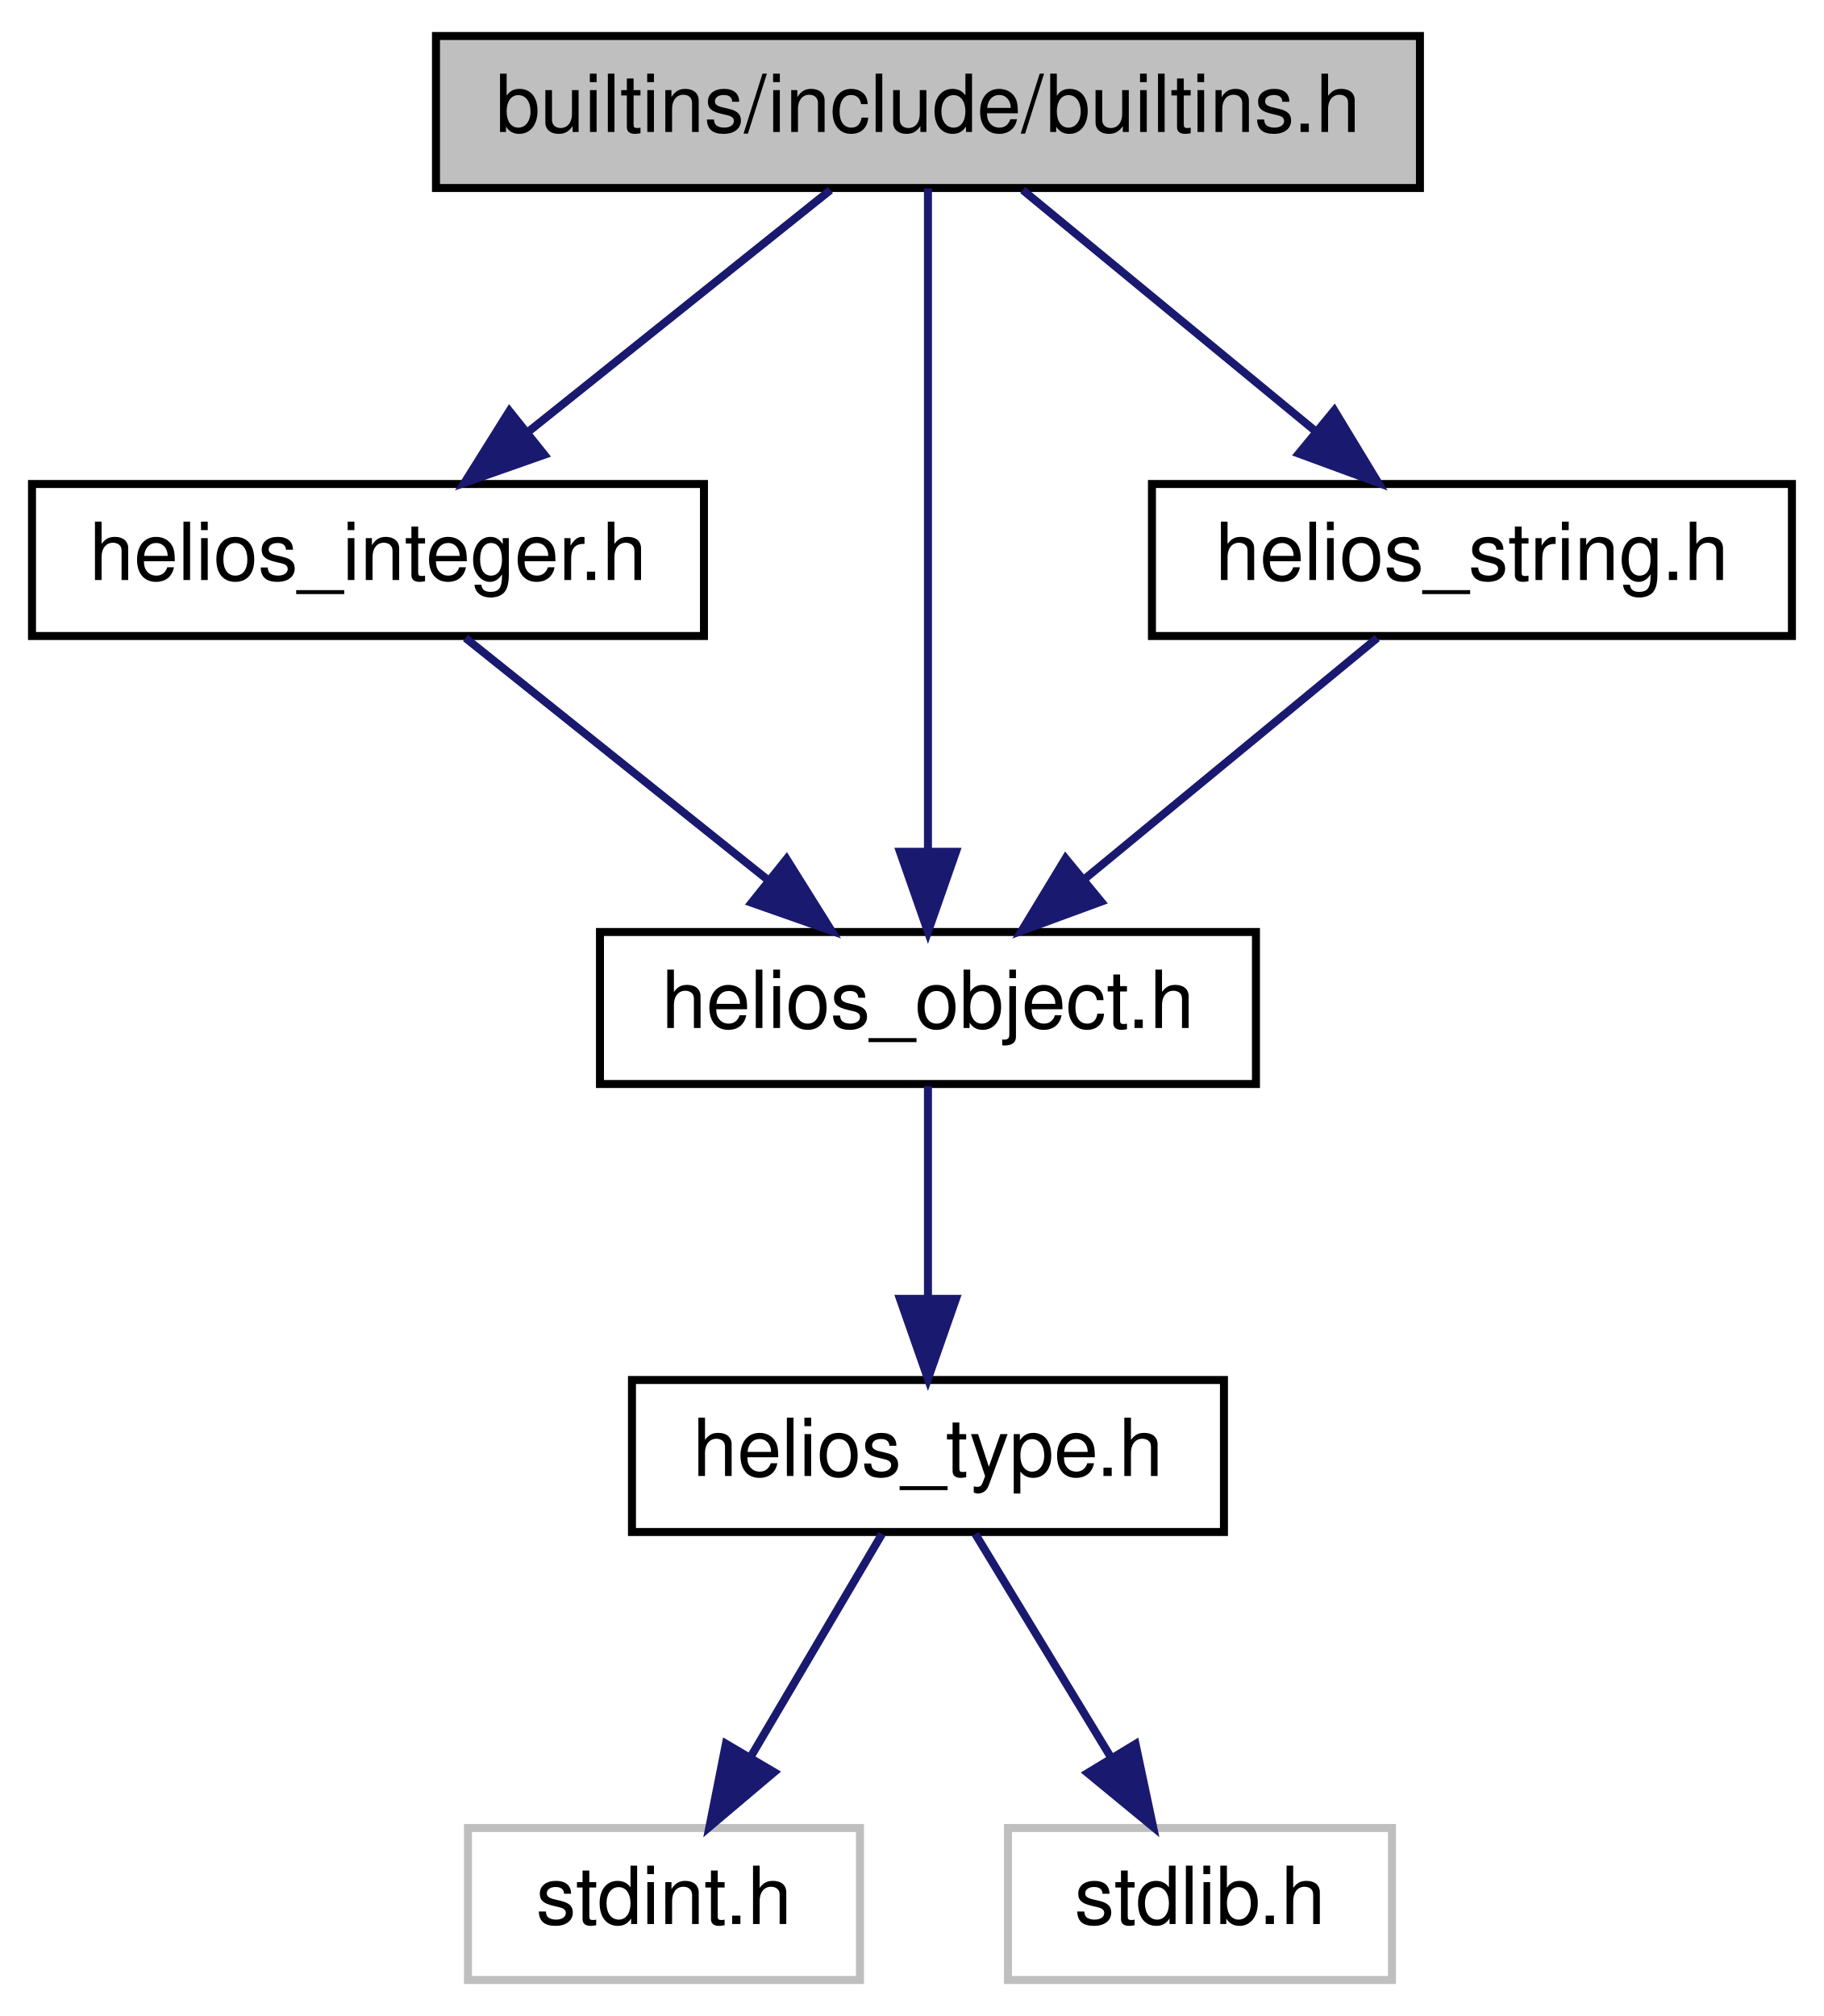
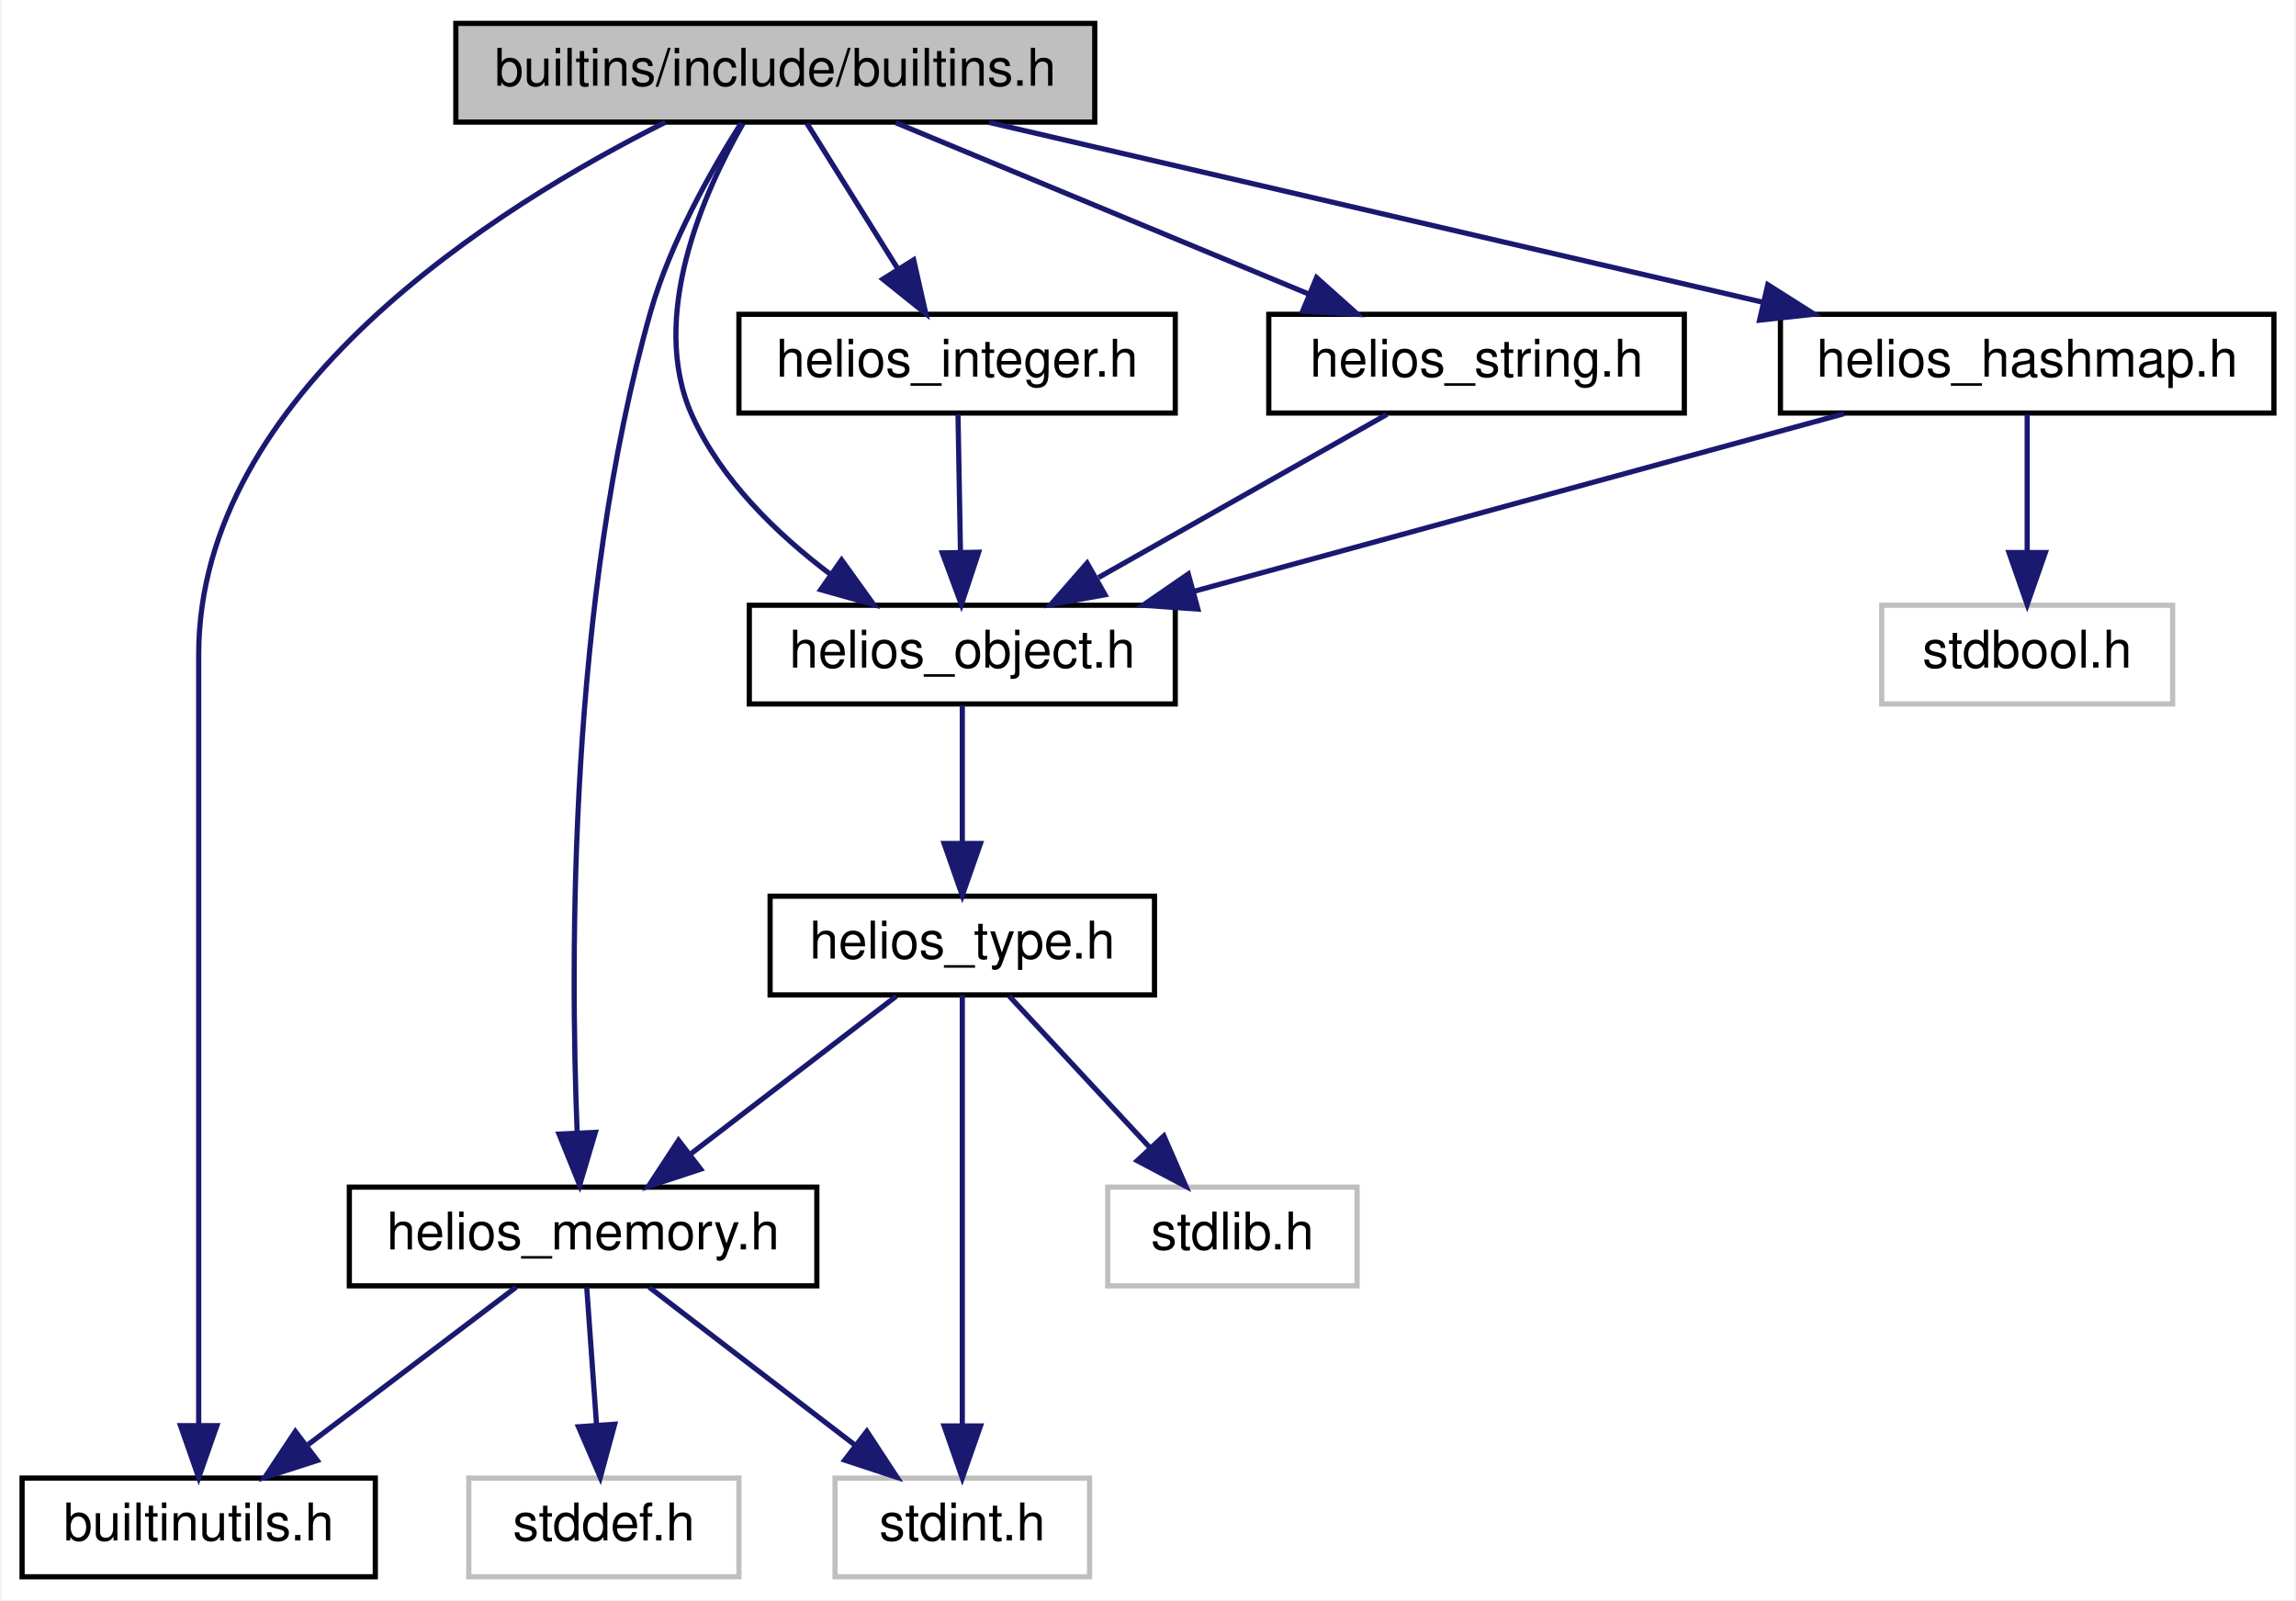
- <svg xmlns="http://www.w3.org/2000/svg" xmlns:xlink="http://www.w3.org/1999/xlink" width="228pt" height="252pt" viewBox="0.00 0.00 228.00 252.00">
-   <g id="graph0" class="graph" transform="scale(1 1) rotate(0) translate(4 248)">
-     <polygon fill="#ffffff" stroke="transparent" points="-4,4 -4,-248 224,-248 224,4 -4,4" />
+ <svg xmlns="http://www.w3.org/2000/svg" xmlns:xlink="http://www.w3.org/1999/xlink" width="442pt" height="308pt" viewBox="0.00 0.00 441.50 308.00">
+   <g id="graph0" class="graph" transform="scale(1 1) rotate(0) translate(4 304)">
+     <polygon fill="#ffffff" stroke="transparent" points="-4,4 -4,-304 437.5,-304 437.5,4 -4,4" />
    <g id="node1" class="node">
      <g id="a_node1">
        <a xlink:title=" ">
-           <polygon fill="#bfbfbf" stroke="#000000" points="50.5,-224.5 50.5,-243.5 173.5,-243.5 173.5,-224.5 50.5,-224.5" />
-           <text text-anchor="middle" x="112" y="-231.5" font-family="Helvetica,sans-Serif" font-size="10.00" fill="#000000">builtins/include/builtins.h</text>
+           <polygon fill="#bfbfbf" stroke="#000000" points="83.5,-280.5 83.5,-299.5 206.5,-299.5 206.5,-280.5 83.5,-280.5" />
+           <text text-anchor="middle" x="145" y="-287.5" font-family="Helvetica,sans-Serif" font-size="10.00" fill="#000000">builtins/include/builtins.h</text>
        </a>
      </g>
    </g>
    <g id="node2" class="node">
      <g id="a_node2">
-         <a xlink:href="helios__integer_8h.html" target="_top" xlink:title=" ">
-           <polygon fill="#ffffff" stroke="#000000" points="0,-168.5 0,-187.5 84,-187.5 84,-168.5 0,-168.5" />
-           <text text-anchor="middle" x="42" y="-175.5" font-family="Helvetica,sans-Serif" font-size="10.00" fill="#000000">helios_integer.h</text>
+         <a xlink:href="builtinutils_8h.html" target="_top" xlink:title=" ">
+           <polygon fill="#ffffff" stroke="#000000" points="0,-.5 0,-19.5 68,-19.5 68,-.5 0,-.5" />
+           <text text-anchor="middle" x="34" y="-7.5" font-family="Helvetica,sans-Serif" font-size="10.00" fill="#000000">builtinutils.h</text>
        </a>
      </g>
    </g>
    <g id="edge1" class="edge">
-       <path fill="none" stroke="#191970" d="M99.807,-224.245C89.368,-215.894 74.135,-203.708 61.926,-193.941" />
-       <polygon fill="#191970" stroke="#191970" points="64.049,-191.157 54.053,-187.643 59.676,-196.623 64.049,-191.157" />
+       <path fill="none" stroke="#191970" d="M123.861,-280.49C91.655,-264.388 34,-228.509 34,-178 34,-178 34,-178 34,-122 34,-89.712 34,-52.187 34,-29.805" />
+       <polygon fill="#191970" stroke="#191970" points="37.5,-29.588 34,-19.588 30.5,-29.588 37.5,-29.588" />
    </g>
    <g id="node3" class="node">
      <g id="a_node3">
-         <a xlink:href="helios__object_8h.html" target="_top" xlink:title=" ">
-           <polygon fill="#ffffff" stroke="#000000" points="71,-112.5 71,-131.5 153,-131.5 153,-112.5 71,-112.5" />
-           <text text-anchor="middle" x="112" y="-119.5" font-family="Helvetica,sans-Serif" font-size="10.00" fill="#000000">helios_object.h</text>
+         <a xlink:href="helios__hashmap_8h.html" target="_top" xlink:title=" ">
+           <polygon fill="#ffffff" stroke="#000000" points="338.5,-224.5 338.5,-243.5 433.5,-243.5 433.5,-224.5 338.5,-224.5" />
+           <text text-anchor="middle" x="386" y="-231.5" font-family="Helvetica,sans-Serif" font-size="10.00" fill="#000000">helios_hashmap.h</text>
        </a>
      </g>
    </g>
+     <g id="edge2" class="edge">
+       <path fill="none" stroke="#191970" d="M186.155,-280.437C227.314,-270.873 290.705,-256.143 335.024,-245.845" />
+       <polygon fill="#191970" stroke="#191970" points="336.066,-249.196 345.014,-243.524 334.481,-242.378 336.066,-249.196" />
+     </g>
+     <g id="node4" class="node">
+       <g id="a_node4">
+         <a xlink:href="helios__object_8h.html" target="_top" xlink:title=" ">
+           <polygon fill="#ffffff" stroke="#000000" points="140,-168.5 140,-187.5 222,-187.5 222,-168.5 140,-168.5" />
+           <text text-anchor="middle" x="181" y="-175.5" font-family="Helvetica,sans-Serif" font-size="10.00" fill="#000000">helios_object.h</text>
+         </a>
+       </g>
+     </g>
+     <g id="edge14" class="edge">
+       <path fill="none" stroke="#191970" d="M138.792,-280.235C131.235,-267.02 120.477,-242.919 129,-224 134.57,-211.637 145.286,-201.256 155.551,-193.503" />
+       <polygon fill="#191970" stroke="#191970" points="157.762,-196.228 163.943,-187.623 153.745,-190.495 157.762,-196.228" />
+     </g>
+     <g id="node6" class="node">
+       <g id="a_node6">
+         <a xlink:href="helios__memory_8h.html" target="_top" xlink:title=" ">
+           <polygon fill="#ffffff" stroke="#000000" points="63,-56.5 63,-75.5 153,-75.5 153,-56.5 63,-56.5" />
+           <text text-anchor="middle" x="108" y="-63.5" font-family="Helvetica,sans-Serif" font-size="10.00" fill="#000000">helios_memory.h</text>
+         </a>
+       </g>
+     </g>
+     <g id="edge17" class="edge">
+       <path fill="none" stroke="#191970" d="M138.412,-280.266C132.707,-271.279 124.792,-257.344 121,-244 105.24,-188.544 105.522,-119.672 106.852,-86.179" />
+       <polygon fill="#191970" stroke="#191970" points="110.362,-86.043 107.341,-75.888 103.37,-85.711 110.362,-86.043" />
+     </g>
+     <g id="node11" class="node">
+       <g id="a_node11">
+         <a xlink:href="helios__integer_8h.html" target="_top" xlink:title=" ">
+           <polygon fill="#ffffff" stroke="#000000" points="138,-224.5 138,-243.5 222,-243.5 222,-224.5 138,-224.5" />
+           <text text-anchor="middle" x="180" y="-231.5" font-family="Helvetica,sans-Serif" font-size="10.00" fill="#000000">helios_integer.h</text>
+         </a>
+       </g>
+     </g>
+     <g id="edge12" class="edge">
+       <path fill="none" stroke="#191970" d="M151.096,-280.245C155.915,-272.537 162.775,-261.56 168.603,-252.235" />
+       <polygon fill="#191970" stroke="#191970" points="171.641,-253.978 173.973,-243.643 165.705,-250.268 171.641,-253.978" />
+     </g>
+     <g id="node12" class="node">
+       <g id="a_node12">
+         <a xlink:href="helios__string_8h.html" target="_top" xlink:title=" ">
+           <polygon fill="#ffffff" stroke="#000000" points="240,-224.5 240,-243.5 320,-243.5 320,-224.5 240,-224.5" />
+           <text text-anchor="middle" x="280" y="-231.5" font-family="Helvetica,sans-Serif" font-size="10.00" fill="#000000">helios_string.h</text>
+         </a>
+       </g>
+     </g>
+     <g id="edge15" class="edge">
+       <path fill="none" stroke="#191970" d="M168.207,-280.373C190.17,-271.263 223.333,-257.506 247.84,-247.34" />
+       <polygon fill="#191970" stroke="#191970" points="249.2,-250.566 257.096,-243.501 246.518,-244.1 249.2,-250.566" />
+     </g>
+     <g id="edge3" class="edge">
+       <path fill="none" stroke="#191970" d="M350.759,-224.373C316.081,-214.9 263.012,-200.403 225.454,-190.143" />
+       <polygon fill="#191970" stroke="#191970" points="226.35,-186.76 215.781,-187.501 224.505,-193.513 226.35,-186.76" />
+     </g>
+     <g id="node10" class="node">
+       <g id="a_node10">
+         <a xlink:title=" ">
+           <polygon fill="#ffffff" stroke="#bfbfbf" points="358,-168.5 358,-187.5 414,-187.5 414,-168.5 358,-168.5" />
+           <text text-anchor="middle" x="386" y="-175.5" font-family="Helvetica,sans-Serif" font-size="10.00" fill="#000000">stdbool.h</text>
+         </a>
+       </g>
+     </g>
+     <g id="edge11" class="edge">
+       <path fill="none" stroke="#191970" d="M386,-224.245C386,-216.938 386,-206.694 386,-197.705" />
+       <polygon fill="#191970" stroke="#191970" points="389.5,-197.643 386,-187.643 382.5,-197.643 389.5,-197.643" />
+     </g>
+     <g id="node5" class="node">
+       <g id="a_node5">
+         <a xlink:href="helios__type_8h.html" target="_top" xlink:title=" ">
+           <polygon fill="#ffffff" stroke="#000000" points="144,-112.5 144,-131.5 218,-131.5 218,-112.5 144,-112.5" />
+           <text text-anchor="middle" x="181" y="-119.5" font-family="Helvetica,sans-Serif" font-size="10.00" fill="#000000">helios_type.h</text>
+         </a>
+       </g>
+     </g>
+     <g id="edge4" class="edge">
+       <path fill="none" stroke="#191970" d="M181,-168.245C181,-160.938 181,-150.694 181,-141.705" />
+       <polygon fill="#191970" stroke="#191970" points="184.5,-141.643 181,-131.643 177.5,-141.643 184.5,-141.643" />
+     </g>
+     <g id="edge5" class="edge">
+       <path fill="none" stroke="#191970" d="M168.284,-112.246C157.398,-103.894 141.512,-91.708 128.78,-81.941" />
+       <polygon fill="#191970" stroke="#191970" points="130.635,-78.952 120.57,-75.643 126.374,-84.506 130.635,-78.952" />
+     </g>
+     <g id="node8" class="node">
+       <g id="a_node8">
+         <a xlink:title=" ">
+           <polygon fill="#ffffff" stroke="#bfbfbf" points="156.5,-.5 156.5,-19.5 205.5,-19.5 205.5,-.5 156.5,-.5" />
+           <text text-anchor="middle" x="181" y="-7.5" font-family="Helvetica,sans-Serif" font-size="10.00" fill="#000000">stdint.h</text>
+         </a>
+       </g>
+     </g>
+     <g id="edge9" class="edge">
+       <path fill="none" stroke="#191970" d="M181,-112.451C181,-94.184 181,-53.955 181,-29.698" />
+       <polygon fill="#191970" stroke="#191970" points="184.5,-29.525 181,-19.525 177.5,-29.525 184.5,-29.525" />
+     </g>
+     <g id="node9" class="node">
+       <g id="a_node9">
+         <a xlink:title=" ">
+           <polygon fill="#ffffff" stroke="#bfbfbf" points="209,-56.5 209,-75.5 257,-75.5 257,-56.5 209,-56.5" />
+           <text text-anchor="middle" x="233" y="-63.5" font-family="Helvetica,sans-Serif" font-size="10.00" fill="#000000">stdlib.h</text>
+         </a>
+       </g>
+     </g>
+     <g id="edge10" class="edge">
+       <path fill="none" stroke="#191970" d="M190.058,-112.246C197.514,-104.216 208.263,-92.639 217.142,-83.078" />
+       <polygon fill="#191970" stroke="#191970" points="219.806,-85.352 224.046,-75.643 214.677,-80.589 219.806,-85.352" />
+     </g>
    <g id="edge6" class="edge">
-       <path fill="none" stroke="#191970" d="M112,-224.451C112,-206.184 112,-165.955 112,-141.698" />
-       <polygon fill="#191970" stroke="#191970" points="115.5,-141.525 112,-131.525 108.5,-141.525 115.5,-141.525" />
+       <path fill="none" stroke="#191970" d="M95.11,-56.245C84.075,-47.894 67.971,-35.708 55.065,-25.941" />
+       <polygon fill="#191970" stroke="#191970" points="56.828,-22.886 46.742,-19.643 52.604,-28.468 56.828,-22.886" />
    </g>
    <g id="node7" class="node">
      <g id="a_node7">
-         <a xlink:href="helios__string_8h.html" target="_top" xlink:title=" ">
-           <polygon fill="#ffffff" stroke="#000000" points="140,-168.5 140,-187.5 220,-187.5 220,-168.5 140,-168.5" />
-           <text text-anchor="middle" x="180" y="-175.5" font-family="Helvetica,sans-Serif" font-size="10.00" fill="#000000">helios_string.h</text>
+         <a xlink:title=" ">
+           <polygon fill="#ffffff" stroke="#bfbfbf" points="86,-.5 86,-19.5 138,-19.5 138,-.5 86,-.5" />
+           <text text-anchor="middle" x="112" y="-7.5" font-family="Helvetica,sans-Serif" font-size="10.00" fill="#000000">stddef.h</text>
        </a>
      </g>
    </g>
    <g id="edge7" class="edge">
-       <path fill="none" stroke="#191970" d="M123.845,-224.245C133.888,-215.975 148.5,-203.942 160.3,-194.223" />
-       <polygon fill="#191970" stroke="#191970" points="162.797,-196.702 168.291,-187.643 158.347,-191.298 162.797,-196.702" />
-     </g>
-     <g id="edge2" class="edge">
-       <path fill="none" stroke="#191970" d="M54.193,-168.245C64.632,-159.894 79.865,-147.708 92.074,-137.941" />
-       <polygon fill="#191970" stroke="#191970" points="94.324,-140.623 99.947,-131.643 89.951,-135.157 94.324,-140.623" />
-     </g>
-     <g id="node4" class="node">
-       <g id="a_node4">
-         <a xlink:href="helios__type_8h.html" target="_top" xlink:title=" ">
-           <polygon fill="#ffffff" stroke="#000000" points="75,-56.5 75,-75.5 149,-75.5 149,-56.5 75,-56.5" />
-           <text text-anchor="middle" x="112" y="-63.5" font-family="Helvetica,sans-Serif" font-size="10.00" fill="#000000">helios_type.h</text>
-         </a>
-       </g>
-     </g>
-     <g id="edge3" class="edge">
-       <path fill="none" stroke="#191970" d="M112,-112.246C112,-104.938 112,-94.694 112,-85.705" />
-       <polygon fill="#191970" stroke="#191970" points="115.5,-85.643 112,-75.643 108.5,-85.643 115.5,-85.643" />
-     </g>
-     <g id="node5" class="node">
-       <g id="a_node5">
-         <a xlink:title=" ">
-           <polygon fill="#ffffff" stroke="#bfbfbf" points="54.5,-.5 54.5,-19.5 103.5,-19.5 103.5,-.5 54.5,-.5" />
-           <text text-anchor="middle" x="79" y="-7.5" font-family="Helvetica,sans-Serif" font-size="10.00" fill="#000000">stdint.h</text>
-         </a>
-       </g>
-     </g>
-     <g id="edge4" class="edge">
-       <path fill="none" stroke="#191970" d="M106.252,-56.245C101.757,-48.617 95.375,-37.788 89.918,-28.527" />
-       <polygon fill="#191970" stroke="#191970" points="92.775,-26.481 84.682,-19.643 86.744,-30.035 92.775,-26.481" />
-     </g>
-     <g id="node6" class="node">
-       <g id="a_node6">
-         <a xlink:title=" ">
-           <polygon fill="#ffffff" stroke="#bfbfbf" points="122,-.5 122,-19.5 170,-19.5 170,-.5 122,-.5" />
-           <text text-anchor="middle" x="146" y="-7.5" font-family="Helvetica,sans-Serif" font-size="10.00" fill="#000000">stdlib.h</text>
-         </a>
-       </g>
-     </g>
-     <g id="edge5" class="edge">
-       <path fill="none" stroke="#191970" d="M117.922,-56.245C122.603,-48.537 129.267,-37.56 134.929,-28.235" />
-       <polygon fill="#191970" stroke="#191970" points="137.947,-30.007 140.145,-19.643 131.964,-26.374 137.947,-30.007" />
+       <path fill="none" stroke="#191970" d="M108.697,-56.245C109.219,-48.938 109.95,-38.694 110.593,-29.705" />
+       <polygon fill="#191970" stroke="#191970" points="114.09,-29.867 111.311,-19.643 107.108,-29.368 114.09,-29.867" />
    </g>
    <g id="edge8" class="edge">
-       <path fill="none" stroke="#191970" d="M168.155,-168.245C158.112,-159.975 143.5,-147.942 131.7,-138.223" />
-       <polygon fill="#191970" stroke="#191970" points="133.653,-135.298 123.709,-131.643 129.203,-140.702 133.653,-135.298" />
+       <path fill="none" stroke="#191970" d="M120.716,-56.245C131.602,-47.894 147.488,-35.708 160.22,-25.941" />
+       <polygon fill="#191970" stroke="#191970" points="162.626,-28.506 168.43,-19.643 158.365,-22.952 162.626,-28.506" />
+     </g>
+     <g id="edge13" class="edge">
+       <path fill="none" stroke="#191970" d="M180.174,-224.245C180.305,-216.938 180.488,-206.694 180.648,-197.705" />
+       <polygon fill="#191970" stroke="#191970" points="184.149,-197.704 180.828,-187.643 177.15,-197.579 184.149,-197.704" />
+     </g>
+     <g id="edge16" class="edge">
+       <path fill="none" stroke="#191970" d="M262.755,-224.245C247.424,-215.573 224.78,-202.764 207.208,-192.825" />
+       <polygon fill="#191970" stroke="#191970" points="208.474,-189.52 198.047,-187.643 205.028,-195.613 208.474,-189.52" />
    </g>
  </g>
</svg>
